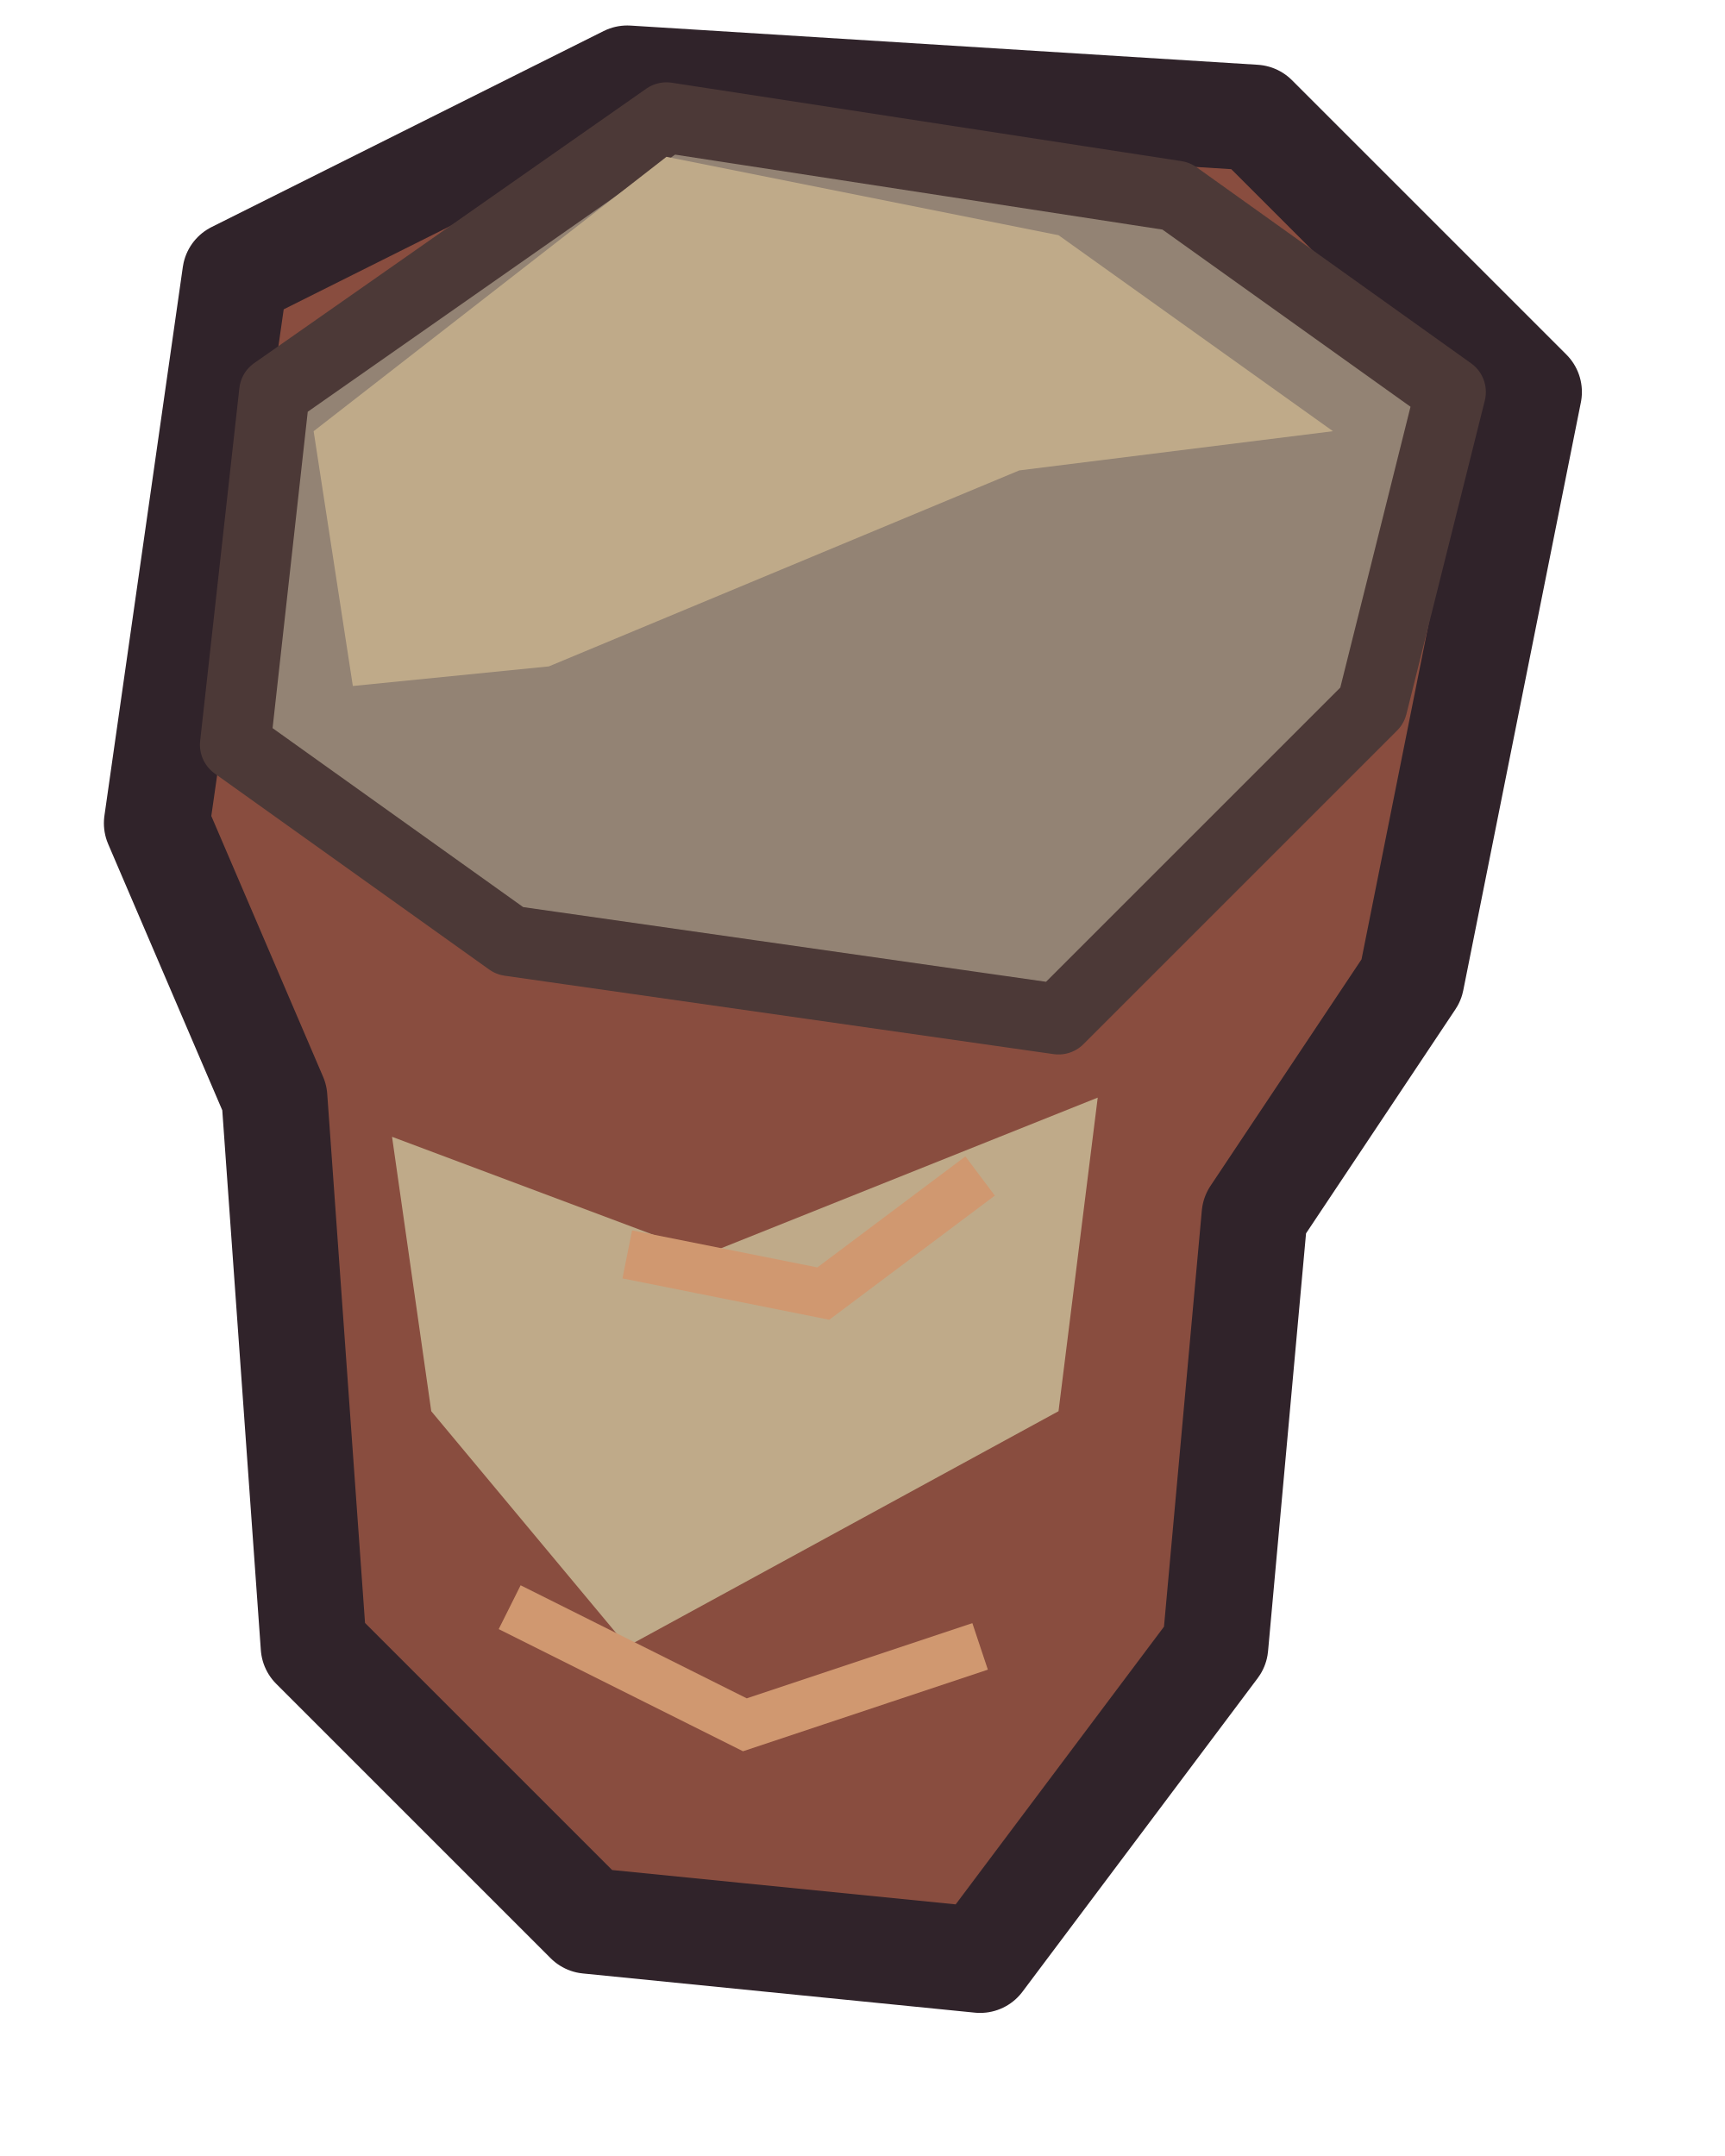
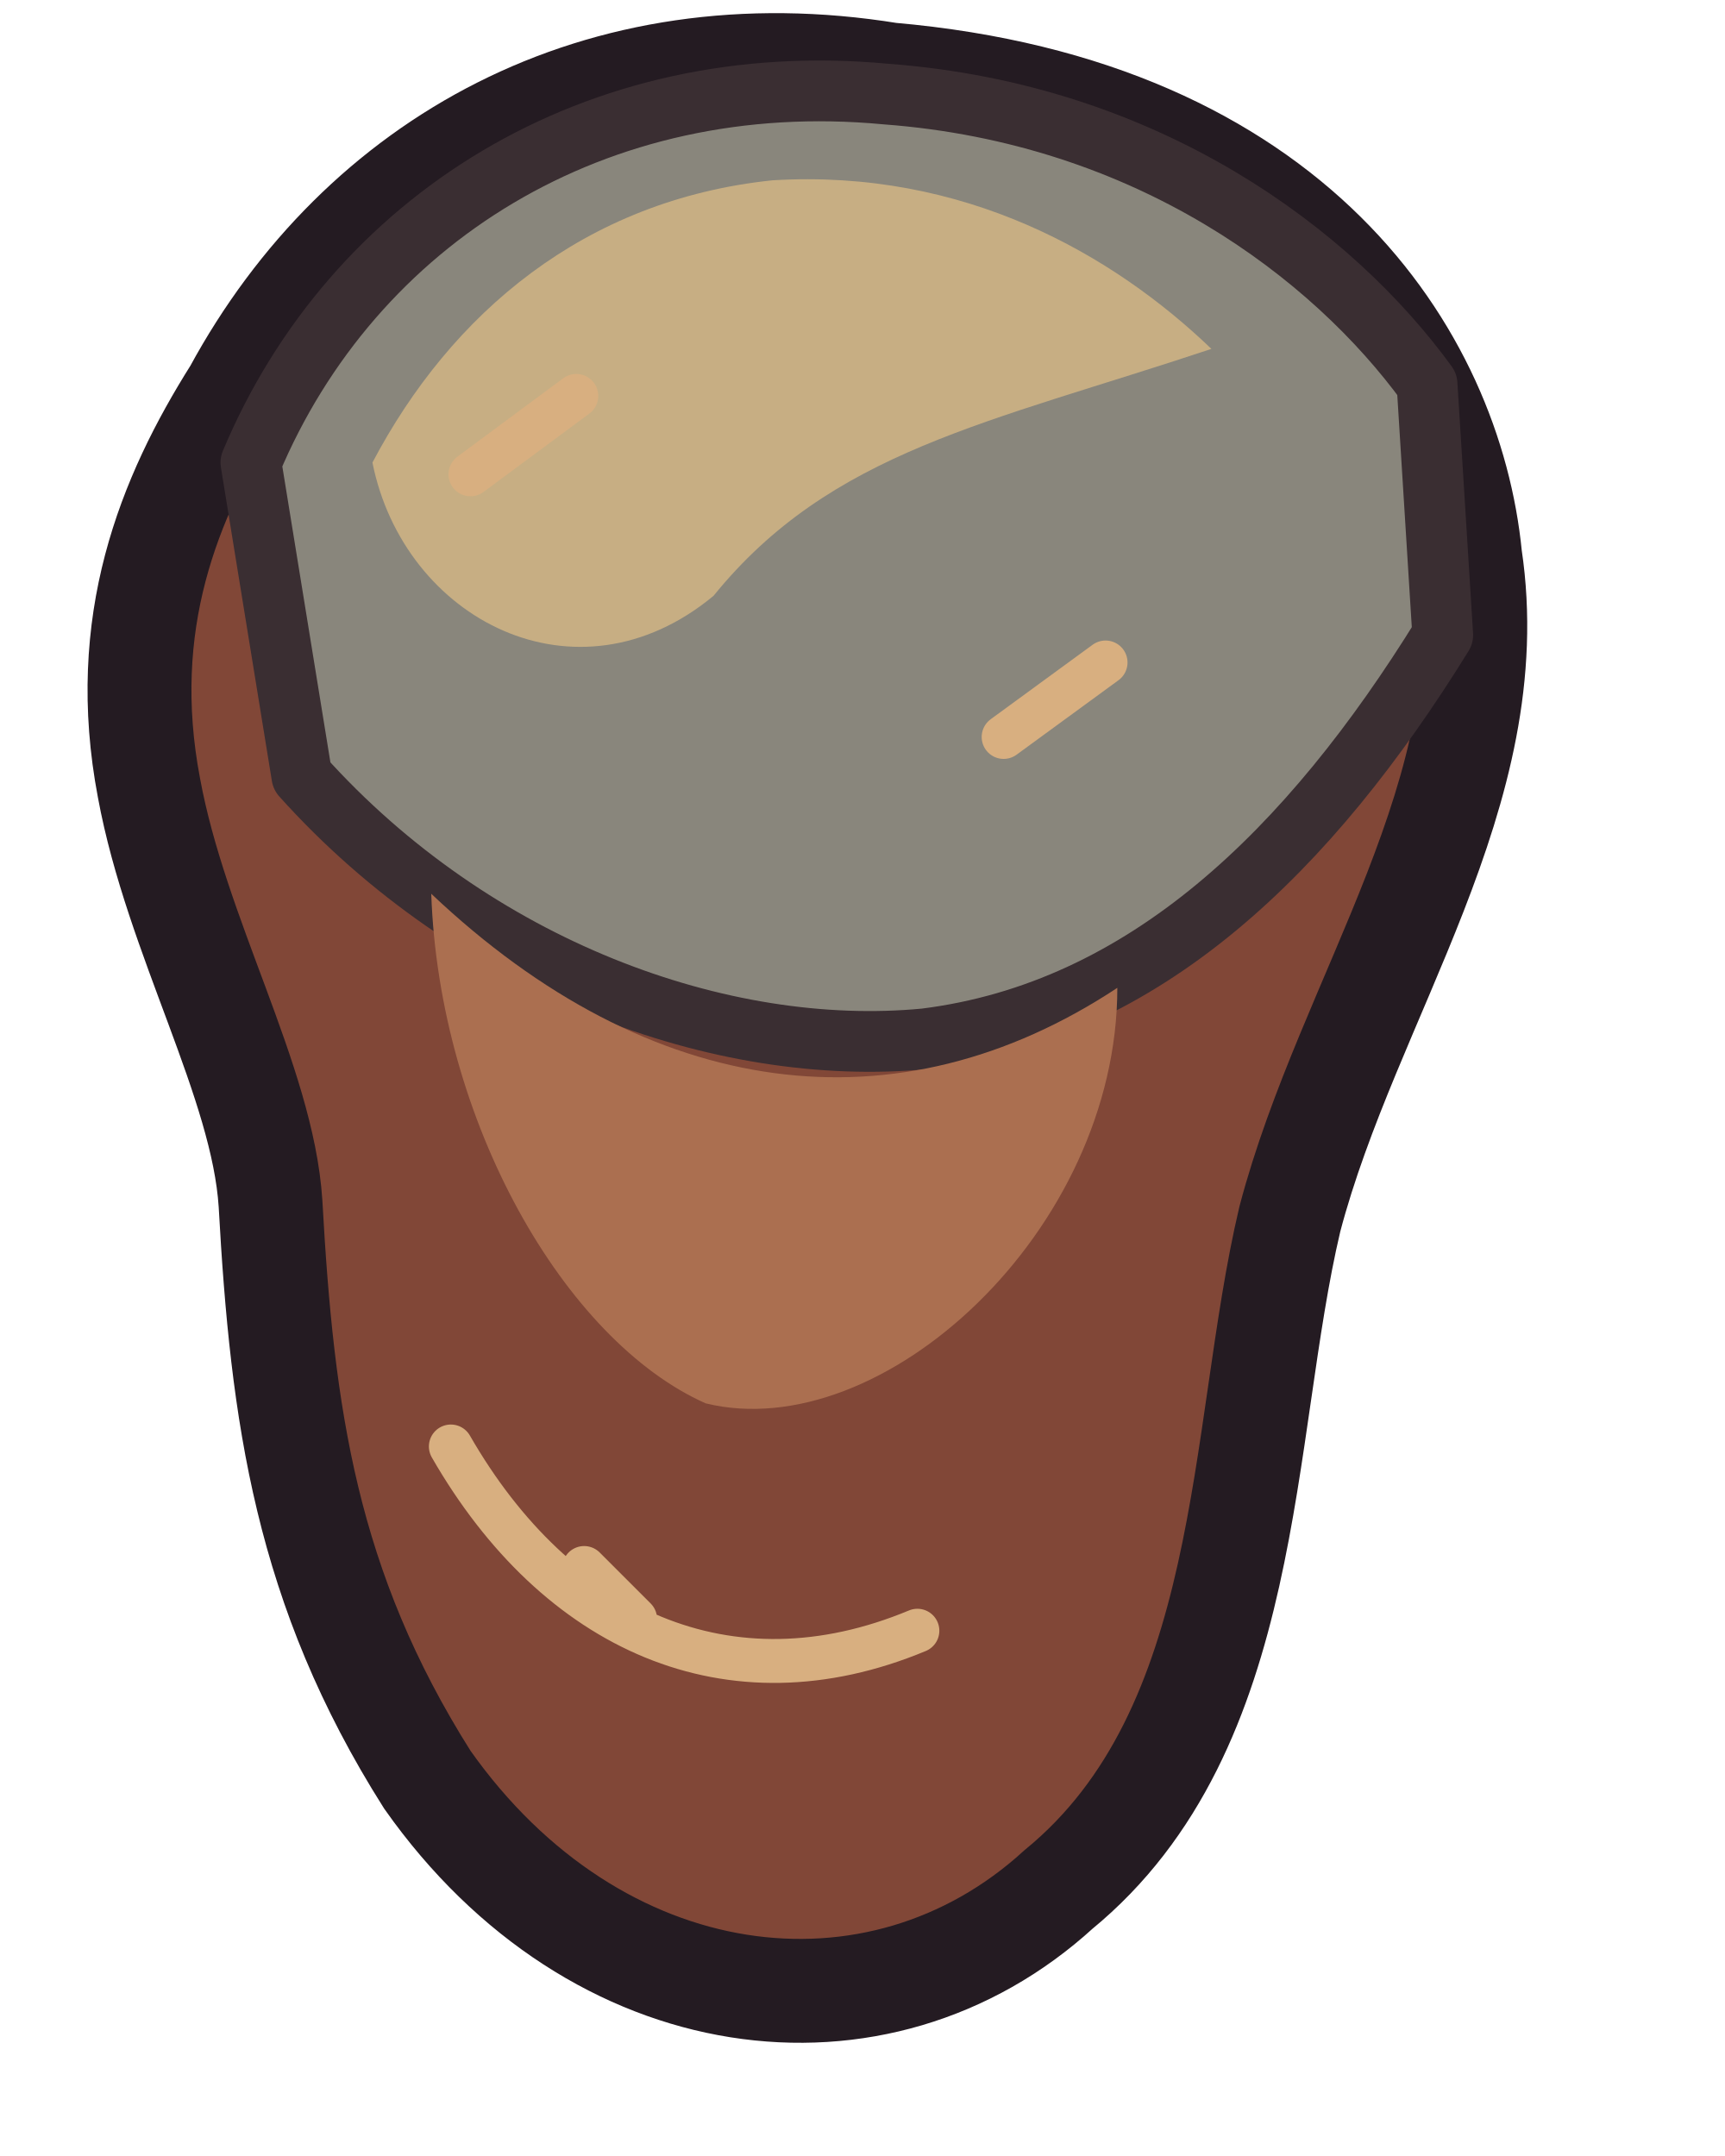
<svg xmlns="http://www.w3.org/2000/svg" width="44" height="55" viewBox="-21 -15 44 55">
-   <path d="M-15-8-5-13 11-12 18-5 15 10 11 16 10 27 4 35-6 34-13 27-14 13-17 6Z" fill="#894d3f" stroke="#30232a" stroke-width="2.7" stroke-linejoin="round" />
-   <path d="m-14-5 10-7 13 2 7 5-2 8-8 8-14-2-7-5z" fill="#938374" stroke="#4c3937" stroke-width="1.8" stroke-linejoin="round" />
-   <path d="m-13-4 9-7 10 2 7 5-8 1-12 5-5 .5Zm2 18 8 3 10-4-1 8-11 6-5-6Z" fill="#bfaa89" />
-   <path d="m-8 26 6 3 6-2m-9-10 5 1 4-3" stroke="#d09870" stroke-width="1.25" fill="none" />
+   <path d="M-15-5c3.2-5.9 9.3-9.3 16.7-8.1 10.3 .9 14.3 7.2 14.8 12.3.9 6-3.1 11.2-4.6 16.9-1.3 5.5-.9 13-5.9 17.1-4.6 4.2-11.8 3.3-16.1-2.8-3.1-4.9-3.7-9.3-4-14.7-.2-3.1-2.4-6.8-3.1-10.6-.8-4.2.5-7.4 2.2-10.1Z" fill="#814737" stroke="#241b22" stroke-width="2.65" />
+   <path d="M-14.6-3.2C-12-9.4-5.8-13.3 1.6-12.6c6.7.5 11.4 4.1 13.8 7.4l.4 6.4c-3.4 5.5-7.6 9.6-13.2 10.3-5.2 .5-11.5-1.8-15.9-6.7Z" fill="#89867c" stroke="#3a2e32" stroke-width="1.55" stroke-linejoin="round" />
+   <path d="M-11.5-3.2c2-3.8 5.4-6.7 10.2-7.2 4.9-.3 8.7 1.9 11.2 4.3-5.7 1.9-9.7 2.6-12.7 6.3-3.5 2.9-7.9.6-8.7-3.4Z" fill="#c7ae83" />
+   <path d="M-10 7.8c5.6 5.3 11.9 6.1 17.5 2.4 0 6.2-6 11.7-10.5 10.6-3.6-1.6-6.8-7.2-7-13Z" fill="#ab6f50" />
+   <path d="M-9.5 21.9c2.7 4.7 7.1 6.7 11.9 4.7m-8.5-1.6 1.3 1.3M-9-2.9l2.7-2m10.9 8.7 2.6-1.9" fill="none" stroke="#d8af80" stroke-width="1.12" stroke-linecap="round" />
</svg>
